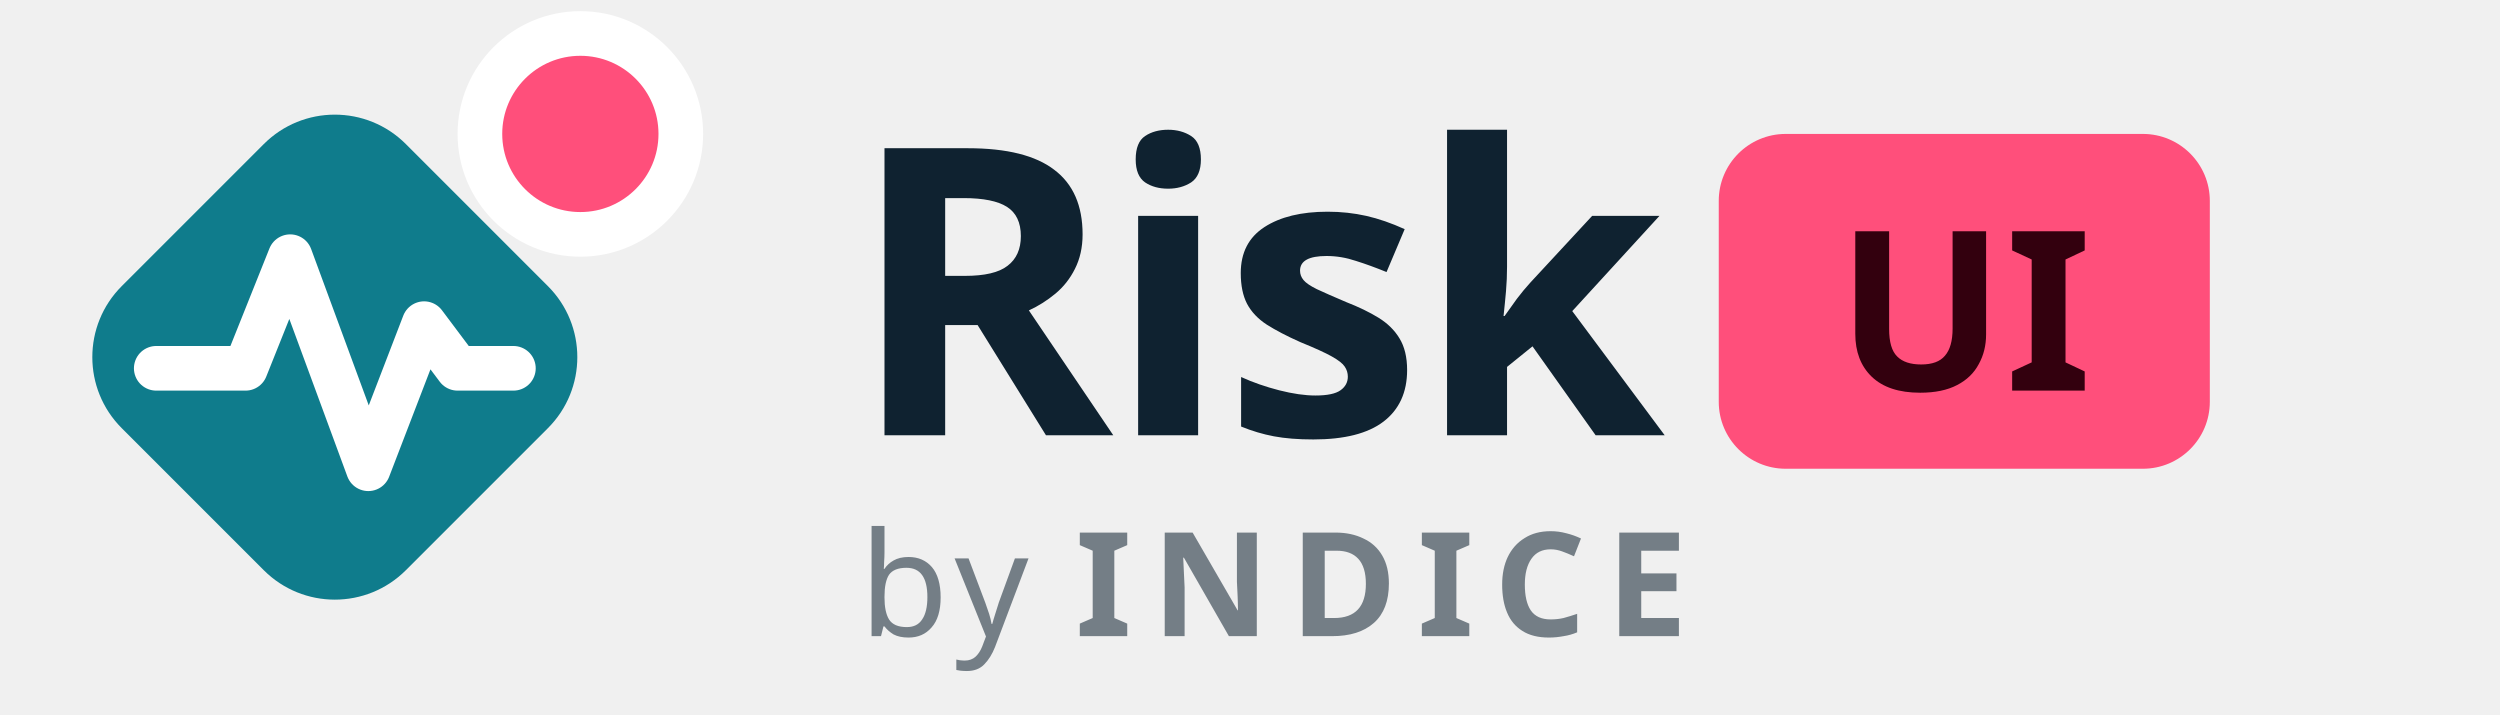
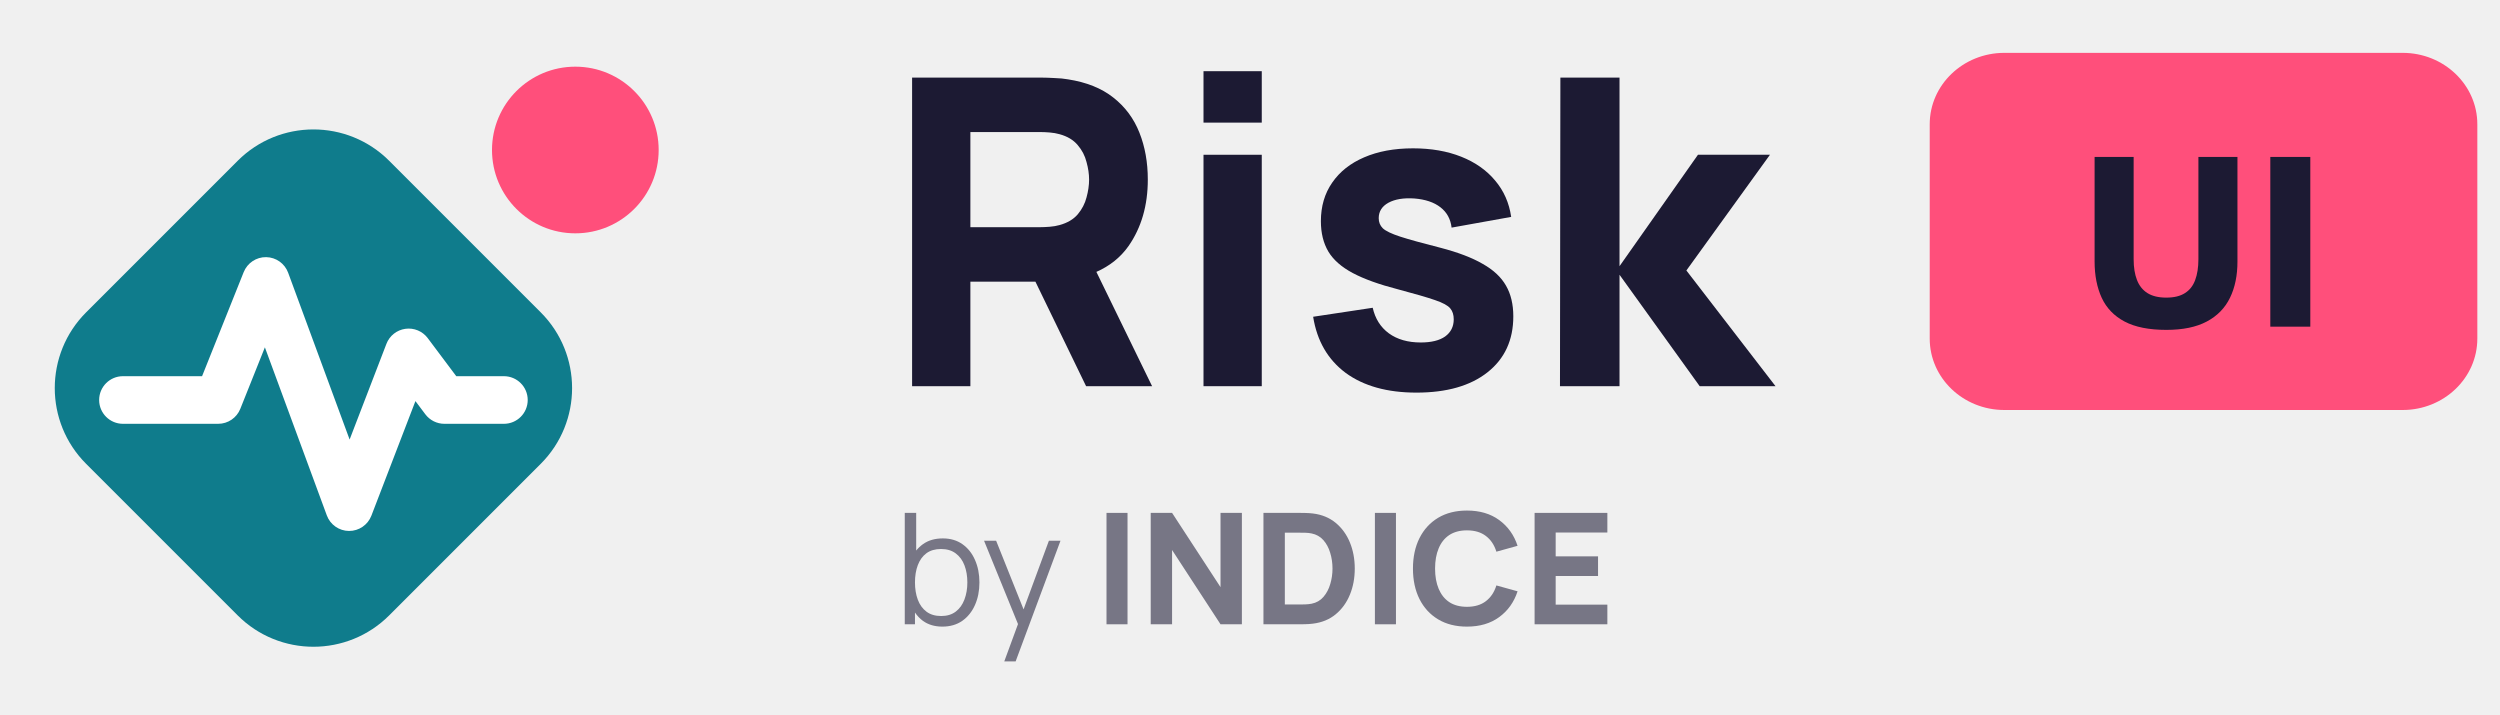
- <svg xmlns="http://www.w3.org/2000/svg" viewBox="0 0 112 32">
-   <rect x="6" y="7" width="18" height="18" rx="4.5" transform="rotate(45 15 16)" fill="#0f7c8c" />
-   <path d="M7 16.5h4l2-5 3.5 9.5 2.5-6.5 1.5 2H23" fill="none" stroke="#ffffff" stroke-width="2" stroke-linecap="round" stroke-linejoin="round" />
-   <circle cx="26" cy="6" r="4.5" fill="#ff4f7b" stroke="#ffffff" stroke-width="2" />
-   <text x="38" y="19.5" font-family="'IBM Plex Sans', 'Segoe UI', sans-serif" font-size="18" font-weight="700" fill="#0f2230" letter-spacing="-0.3">Risk</text>
-   <rect x="77" y="6" width="22" height="15" rx="3" fill="#ff4f7b" />
-   <text x="88" y="17.5" text-anchor="middle" font-family="'IBM Plex Sans', 'Segoe UI', sans-serif" font-size="10" font-weight="700" fill="#33000e">UI</text>
-   <text x="38.5" y="28.5" font-family="'IBM Plex Sans', 'Segoe UI', sans-serif" font-size="6.5" font-weight="500" fill="#0f2230" fill-opacity="0.55" letter-spacing="0.4">by <tspan font-weight="700" letter-spacing="0.9">INDICE</tspan>
-   </text>
+ <svg xmlns="http://www.w3.org/2000/svg" width="105" height="30" viewBox="0 0 105 30" fill="none">
+   <path d="M22.71 13.118L16.346 6.754C14.589 4.997 11.739 4.997 9.982 6.754L3.618 13.118C1.861 14.875 1.861 17.725 3.618 19.482L9.982 25.846C11.739 27.603 14.589 27.603 16.346 25.846L22.71 19.482C24.467 17.725 24.467 14.875 22.71 13.118Z" fill="#0F7C8C" />
+   <path d="M11.178 10.8C11.591 10.806 11.959 11.066 12.102 11.454L14.684 18.461L16.23 14.441C16.361 14.101 16.666 13.86 17.026 13.81C17.387 13.76 17.745 13.909 17.964 14.2L19.163 15.8H21.164C21.716 15.8 22.164 16.248 22.164 16.8C22.164 17.352 21.716 17.8 21.164 17.8H18.664C18.349 17.8 18.053 17.651 17.864 17.4L17.448 16.846L15.598 21.659C15.448 22.048 15.073 22.303 14.657 22.3C14.241 22.297 13.869 22.036 13.726 21.646L11.125 14.588L10.093 17.171C9.941 17.551 9.573 17.8 9.164 17.8H5.164C4.612 17.8 4.164 17.352 4.164 16.8C4.164 16.248 4.612 15.8 5.164 15.8H8.487L10.235 11.429C10.389 11.045 10.764 10.794 11.178 10.8Z" fill="white" />
+   <path d="M24.164 2.8C26.097 2.8 27.664 4.367 27.664 6.3C27.664 8.233 26.097 9.8 24.164 9.8C22.231 9.8 20.664 8.233 20.664 6.3C20.664 4.367 22.231 2.8 24.164 2.8Z" fill="#FF4F7B" />
+   <path d="M100.911 2.22H84.184C82.452 2.22 81.048 3.563 81.048 5.22V14.22C81.048 15.877 82.452 17.22 84.184 17.22H100.911C102.644 17.22 104.048 15.877 104.048 14.22V5.22C104.048 3.563 102.644 2.22 100.911 2.22Z" fill="#FF4F7B" />
+   <path d="M90.988 13.855C90.261 13.855 89.676 13.739 89.233 13.505C88.793 13.272 88.473 12.94 88.273 12.51C88.073 12.077 87.973 11.567 87.973 10.98C87.973 10.85 87.973 10.678 87.973 10.465C87.973 10.248 87.973 10.012 87.973 9.755C87.973 9.495 87.973 9.235 87.973 8.975C87.973 8.515 87.973 8.1 87.973 7.73C87.973 7.36 87.973 6.98 87.973 6.59H89.613C89.613 6.98 89.613 7.36 89.613 7.73C89.613 8.1 89.613 8.515 89.613 8.975V10.89C89.613 11.23 89.66 11.52 89.753 11.76C89.846 12 89.993 12.184 90.193 12.31C90.396 12.437 90.66 12.5 90.983 12.5C91.31 12.5 91.571 12.437 91.768 12.31C91.968 12.184 92.111 12 92.198 11.76C92.288 11.52 92.333 11.229 92.333 10.885V8.975C92.333 8.515 92.333 8.1 92.333 7.73C92.333 7.36 92.333 6.98 92.333 6.59H93.973C93.973 6.98 93.973 7.36 93.973 7.73C93.973 8.1 93.973 8.515 93.973 8.975C93.973 9.235 93.973 9.497 93.973 9.76C93.973 10.02 93.973 10.258 93.973 10.475C93.973 10.692 93.973 10.862 93.973 10.985C93.973 11.572 93.868 12.08 93.658 12.51C93.448 12.94 93.123 13.272 92.683 13.505C92.243 13.739 91.678 13.855 90.988 13.855Z" fill="#1C1A33" />
+   <path d="M95.353 13.72C95.353 13.337 95.353 12.965 95.353 12.605C95.353 12.245 95.353 11.842 95.353 11.395V8.975C95.353 8.515 95.353 8.1 95.353 7.73C95.353 7.36 95.353 6.98 95.353 6.59H97.033C97.033 6.98 97.033 7.36 97.033 7.73C97.033 8.1 97.033 8.515 97.033 8.975V11.395C97.033 11.842 97.033 12.245 97.033 12.605C97.033 12.965 97.033 13.337 97.033 13.72H95.353Z" fill="#1C1A33" />
+   <path d="M59.347 6.23C60.109 6.23 60.784 6.348 61.372 6.582C61.96 6.816 62.434 7.149 62.794 7.581C63.16 8.012 63.385 8.522 63.469 9.11L60.967 9.56C60.925 9.2 60.769 8.916 60.499 8.706C60.229 8.496 59.862 8.372 59.4 8.336C58.95 8.306 58.587 8.366 58.312 8.516C58.041 8.666 57.906 8.883 57.906 9.165C57.906 9.332 57.963 9.473 58.077 9.587C58.197 9.701 58.441 9.818 58.807 9.938C59.179 10.058 59.743 10.214 60.499 10.406C61.237 10.598 61.828 10.824 62.272 11.082C62.721 11.334 63.049 11.639 63.253 11.999C63.457 12.353 63.559 12.783 63.559 13.287C63.559 14.282 63.198 15.065 62.478 15.635C61.758 16.205 60.762 16.49 59.49 16.49C58.267 16.49 57.276 16.215 56.52 15.663C55.77 15.105 55.314 14.318 55.152 13.304L57.654 12.926C57.756 13.382 57.981 13.74 58.329 13.998C58.683 14.256 59.131 14.384 59.671 14.384C60.115 14.384 60.456 14.3 60.696 14.132C60.936 13.958 61.056 13.718 61.057 13.413C61.057 13.221 61.008 13.068 60.912 12.954C60.816 12.834 60.601 12.716 60.265 12.602C59.935 12.488 59.419 12.338 58.717 12.152C57.925 11.948 57.291 11.72 56.817 11.468C56.343 11.216 56.002 10.916 55.792 10.568C55.582 10.214 55.477 9.788 55.477 9.291C55.477 8.667 55.635 8.126 55.953 7.67C56.271 7.208 56.719 6.854 57.295 6.608C57.877 6.356 58.561 6.23 59.347 6.23Z" fill="#1C1A33" />
+   <path d="M44.284 3.278C44.5 3.284 44.692 3.303 44.859 3.333C45.633 3.453 46.267 3.707 46.759 4.097C47.257 4.487 47.622 4.979 47.856 5.573C48.09 6.161 48.208 6.818 48.208 7.544C48.208 8.63 47.937 9.561 47.398 10.335C47.064 10.808 46.614 11.169 46.048 11.419L48.388 16.22H45.616L43.487 11.829H40.756V16.22H38.308V3.26H43.78C43.906 3.26 44.074 3.266 44.284 3.278ZM40.756 9.542H43.672C43.798 9.542 43.936 9.536 44.086 9.524C44.236 9.512 44.374 9.489 44.5 9.453C44.83 9.363 45.085 9.212 45.265 9.002C45.445 8.787 45.568 8.549 45.634 8.291C45.706 8.028 45.742 7.778 45.742 7.544C45.742 7.31 45.706 7.064 45.634 6.806C45.568 6.542 45.445 6.305 45.265 6.095C45.085 5.879 44.83 5.726 44.5 5.636C44.374 5.6 44.236 5.576 44.086 5.564C43.936 5.552 43.798 5.546 43.672 5.546H40.756V9.542Z" fill-rule="evenodd" clip-rule="evenodd" fill="#1C1A33" />
+   <path d="M52.994 16.22H50.547V6.5H52.994V16.22Z" fill="#1C1A33" />
+   <path d="M68.02 11.18L71.314 6.5H74.338L70.828 11.36L74.572 16.22H71.387L68.02 11.54V16.22H65.519L65.536 3.26H68.02V11.18Z" fill="#1C1A33" />
+   <path d="M52.994 5.15H50.547V2.99H52.994V5.15Z" fill="#1C1A33" />
+   <path d="M42.99 25.594L44.054 22.71H44.541L42.656 27.78H42.179L42.756 26.211L41.33 22.71H41.837L42.99 25.594Z" fill="#777685" />
+   <path d="M38.48 23.123C38.563 23.02 38.659 22.93 38.767 22.853C38.992 22.693 39.269 22.613 39.599 22.613C39.919 22.613 40.194 22.694 40.424 22.857C40.653 23.019 40.829 23.24 40.95 23.519C41.074 23.799 41.136 24.114 41.136 24.462C41.136 24.813 41.074 25.128 40.95 25.408C40.827 25.687 40.65 25.909 40.418 26.074C40.186 26.236 39.906 26.318 39.579 26.318C39.256 26.318 38.983 26.236 38.76 26.074C38.63 25.978 38.522 25.861 38.429 25.727V26.22H38V21.541H38.48V23.123ZM39.52 23.058C39.276 23.058 39.072 23.118 38.909 23.237C38.749 23.356 38.629 23.522 38.549 23.734C38.469 23.944 38.429 24.187 38.429 24.462C38.429 24.733 38.469 24.976 38.549 25.19C38.629 25.402 38.751 25.57 38.913 25.691C39.075 25.812 39.281 25.873 39.53 25.873C39.775 25.873 39.979 25.811 40.142 25.687C40.304 25.564 40.425 25.395 40.505 25.183C40.587 24.969 40.629 24.729 40.629 24.462C40.629 24.198 40.589 23.959 40.509 23.747C40.429 23.535 40.306 23.367 40.142 23.244C39.979 23.12 39.772 23.058 39.52 23.058Z" fill-rule="evenodd" clip-rule="evenodd" fill="#777685" />
+   <path d="M61.612 21.443C62.15 21.443 62.601 21.576 62.965 21.842C63.331 22.109 63.589 22.47 63.738 22.924L62.848 23.171C62.761 22.888 62.614 22.668 62.408 22.512C62.202 22.354 61.937 22.275 61.612 22.275C61.316 22.275 61.068 22.341 60.868 22.473C60.671 22.605 60.523 22.791 60.423 23.032C60.323 23.272 60.273 23.555 60.273 23.88C60.273 24.205 60.323 24.488 60.423 24.728C60.523 24.968 60.671 25.155 60.868 25.288C61.068 25.42 61.316 25.486 61.612 25.486C61.937 25.486 62.202 25.407 62.408 25.248C62.614 25.09 62.761 24.87 62.848 24.588L63.738 24.835C63.589 25.29 63.331 25.652 62.965 25.919C62.601 26.185 62.15 26.318 61.612 26.318C61.144 26.318 60.74 26.216 60.4 26.012C60.062 25.809 59.801 25.524 59.617 25.158C59.435 24.792 59.344 24.366 59.344 23.88C59.344 23.395 59.435 22.969 59.617 22.603C59.801 22.237 60.062 21.952 60.4 21.748C60.74 21.545 61.144 21.443 61.612 21.443Z" fill="#777685" />
+   <path d="M47.356 26.22H46.473V21.541H47.356V26.22Z" fill="#777685" />
+   <path d="M51.262 24.661V21.541H52.159V26.22H51.262L49.227 23.1V26.22H48.33V21.541H49.227L51.262 24.661Z" fill="#777685" />
+   <path d="M54.808 21.544C54.922 21.546 55.033 21.553 55.14 21.566C55.516 21.611 55.836 21.743 56.098 21.959C56.36 22.176 56.56 22.451 56.696 22.785C56.833 23.118 56.9 23.484 56.9 23.88C56.9 24.277 56.833 24.642 56.696 24.975C56.56 25.309 56.36 25.585 56.098 25.801C55.836 26.018 55.516 26.148 55.14 26.194C55.033 26.207 54.922 26.215 54.808 26.217C54.693 26.219 54.617 26.22 54.58 26.22H53.065V21.541H54.58C54.617 21.541 54.693 21.541 54.808 21.544ZM53.963 25.388H54.58C54.639 25.388 54.718 25.387 54.817 25.385C54.917 25.381 55.007 25.371 55.087 25.356C55.291 25.315 55.457 25.219 55.585 25.07C55.715 24.92 55.81 24.74 55.871 24.53C55.934 24.32 55.965 24.103 55.965 23.88C55.965 23.646 55.932 23.424 55.867 23.214C55.804 23.004 55.708 22.826 55.578 22.681C55.448 22.536 55.284 22.444 55.087 22.405C55.007 22.387 54.917 22.378 54.817 22.375C54.718 22.373 54.639 22.373 54.58 22.373H53.963V25.388Z" fill-rule="evenodd" clip-rule="evenodd" fill="#777685" />
+   <path d="M58.63 26.22H57.746V21.541H58.63V26.22Z" fill="#777685" />
+   <path d="M67.509 22.366H65.338V23.367H67.118V24.192H65.338V25.395H67.509V26.22H64.453V21.541H67.509V22.366Z" fill="#777685" />
</svg>
